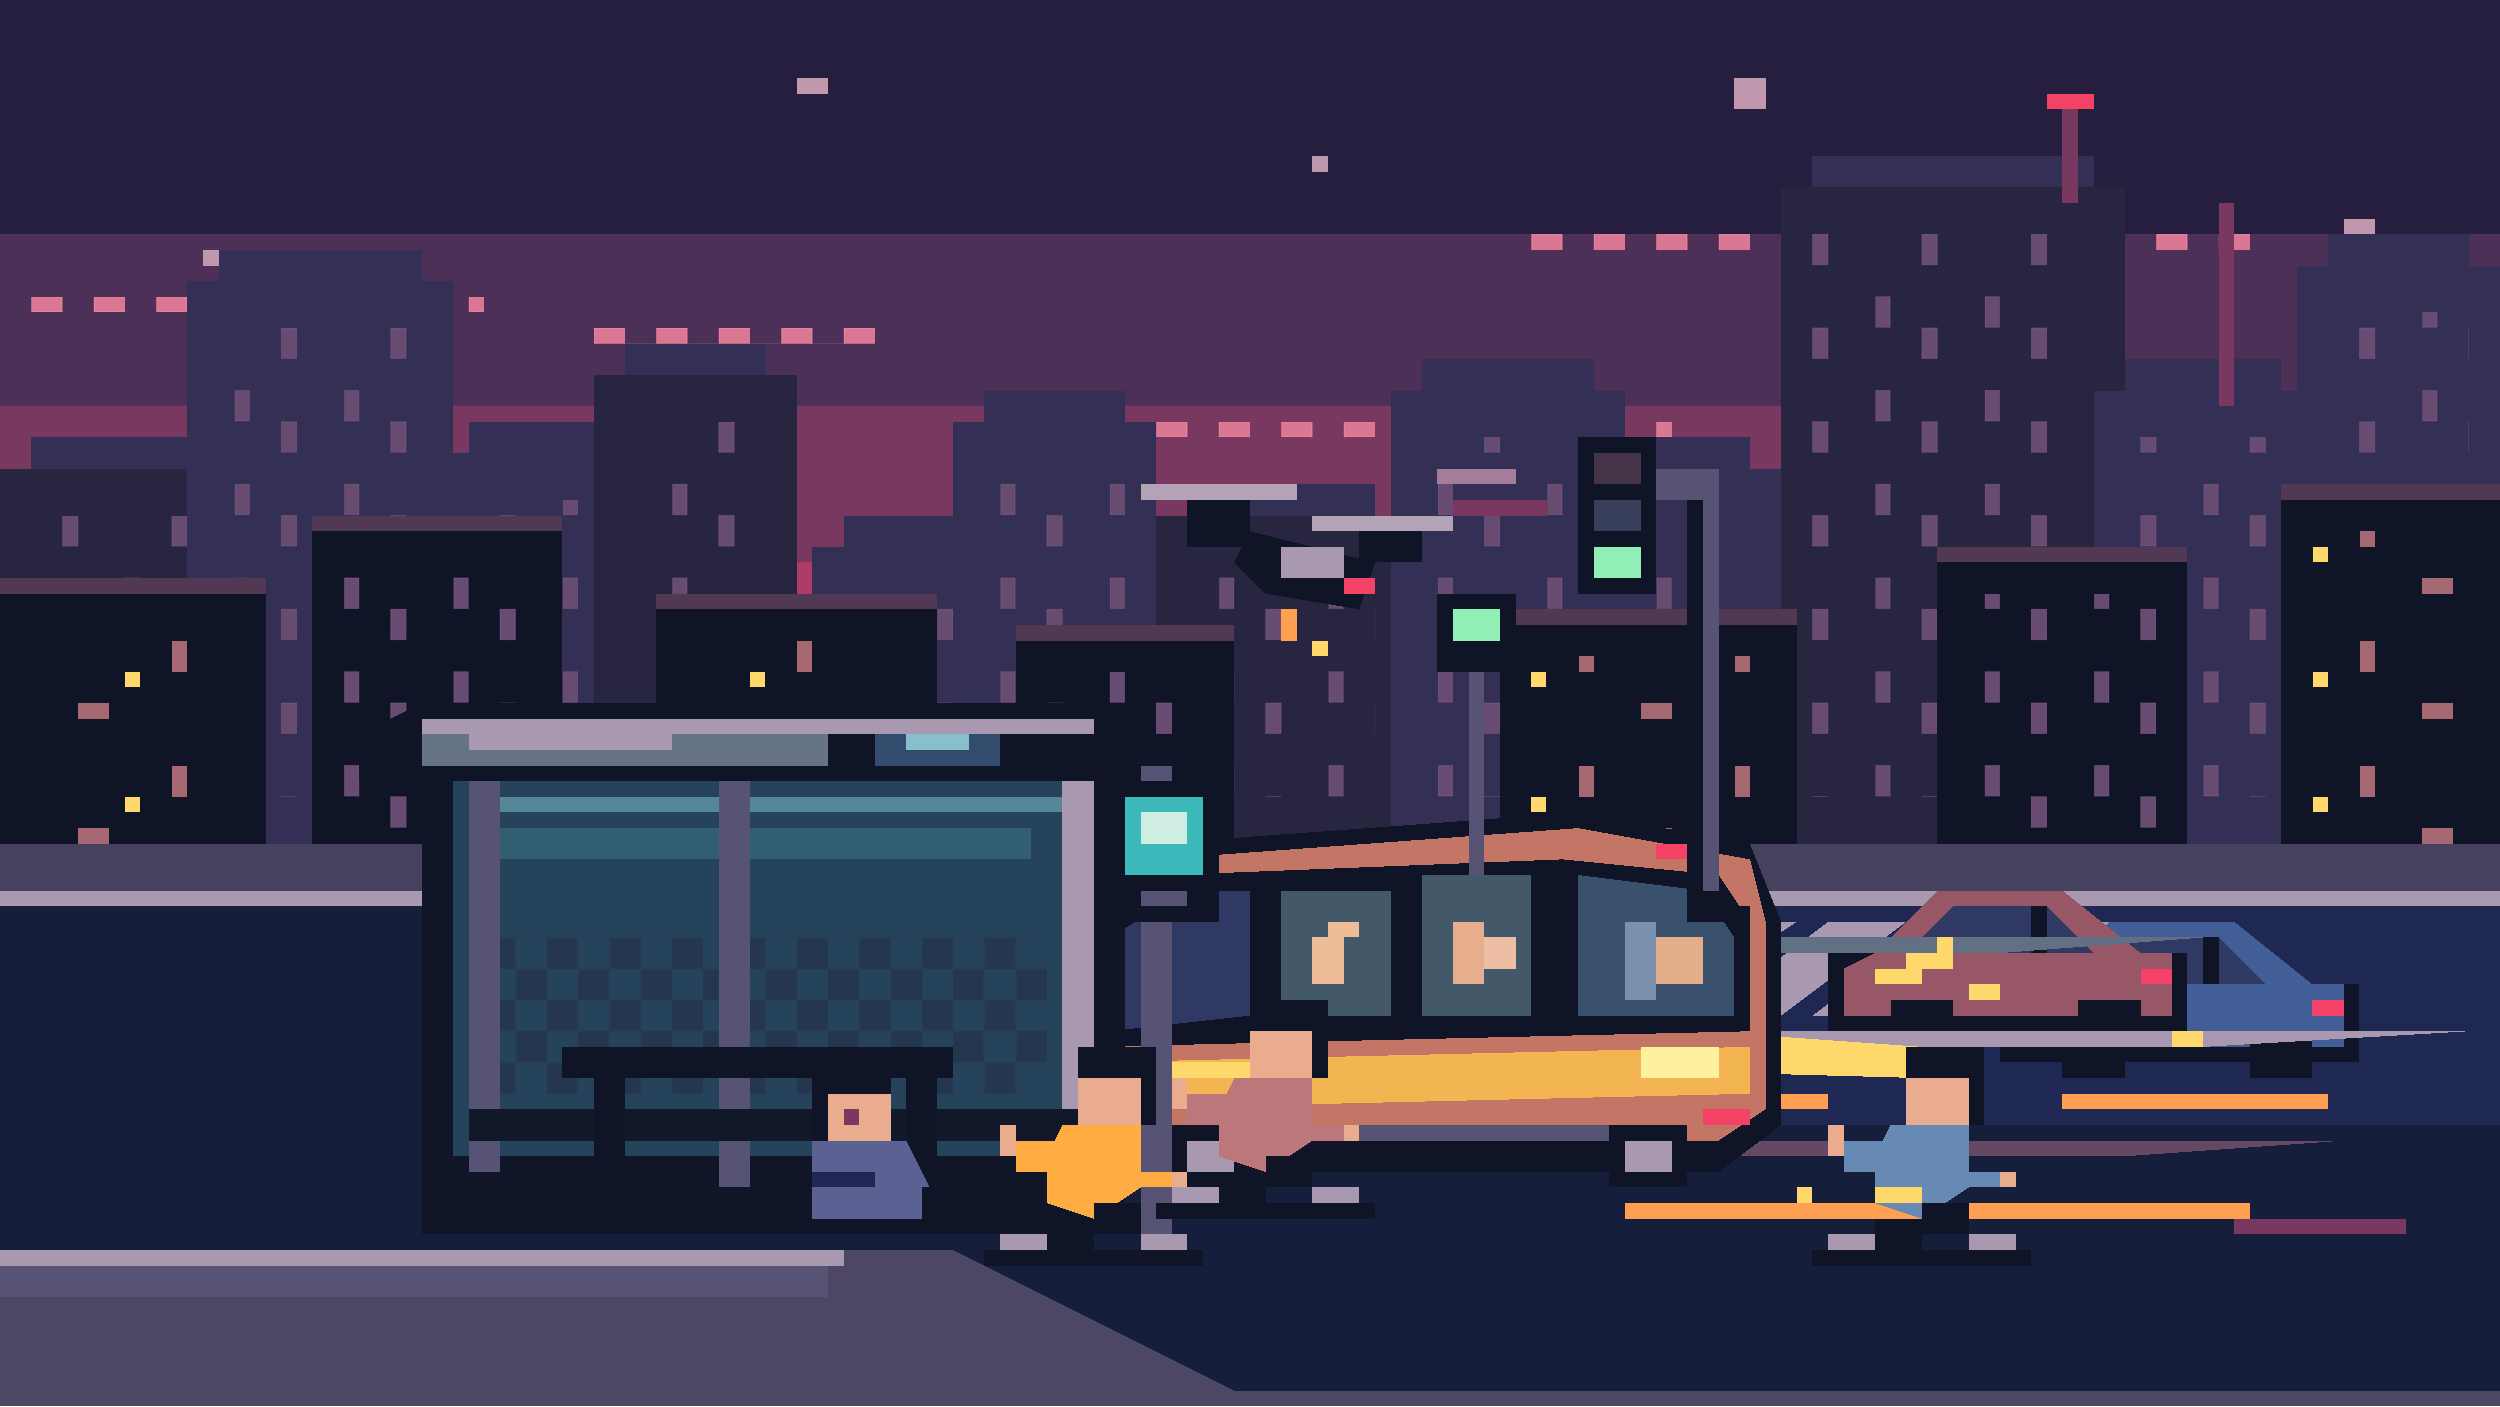
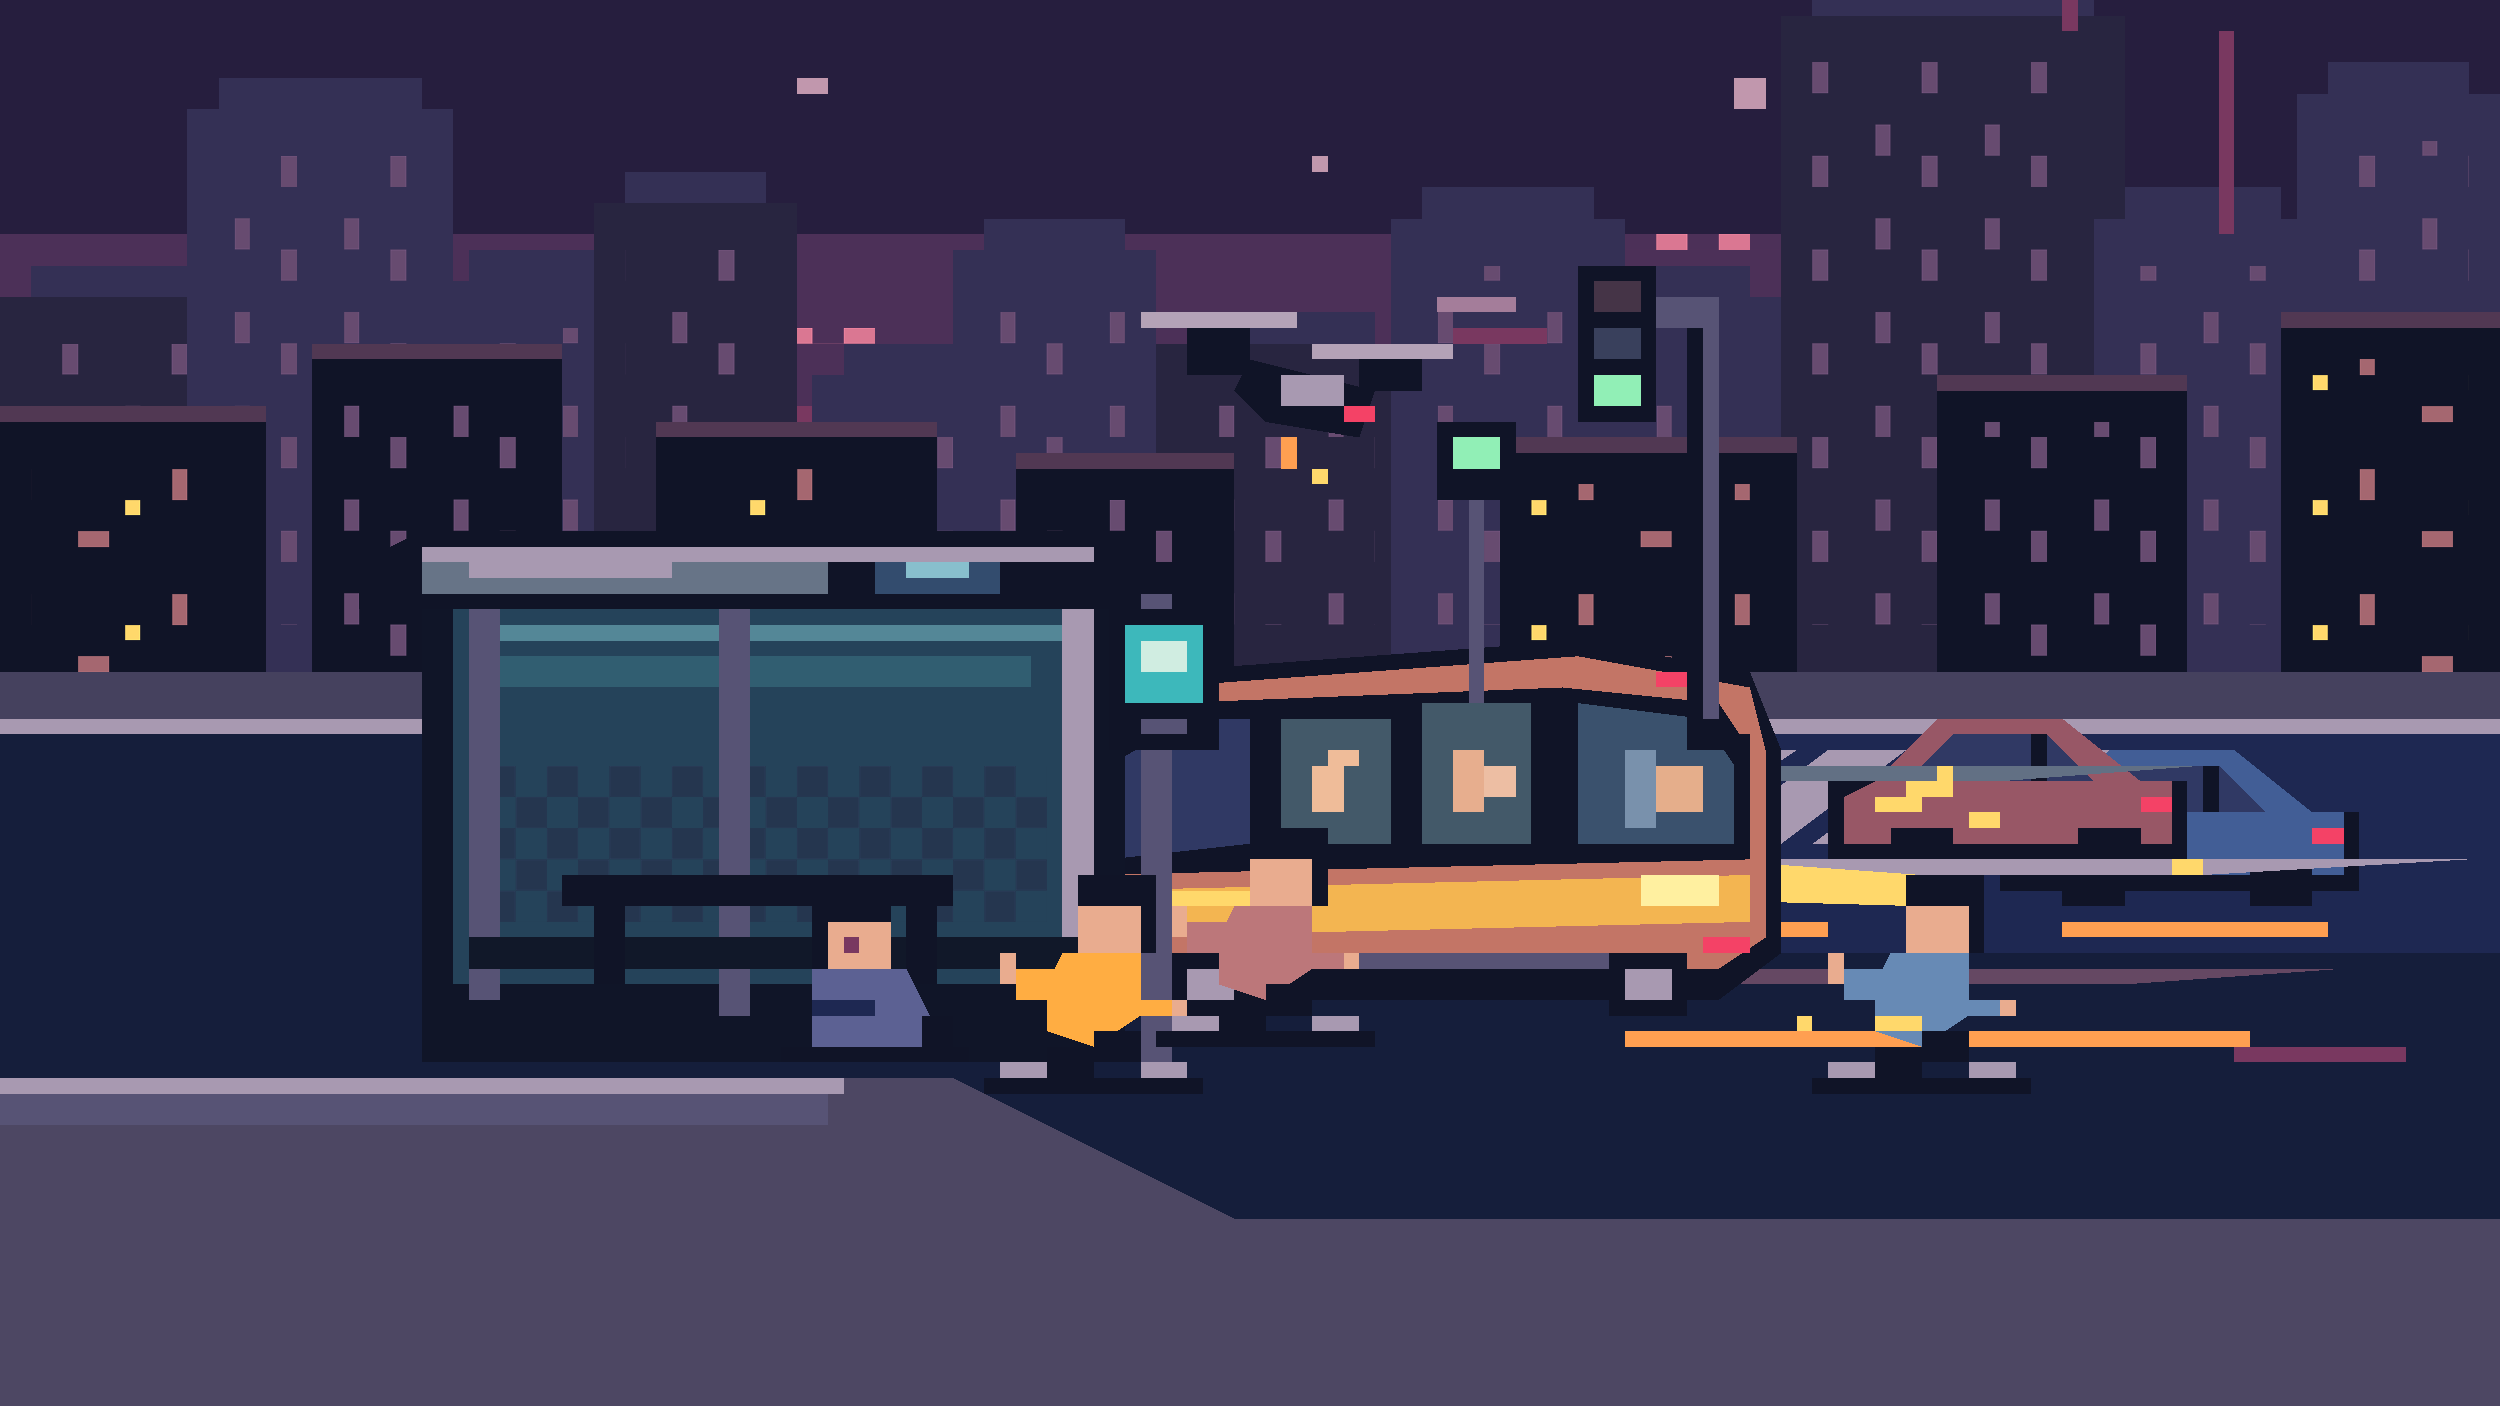
<svg xmlns="http://www.w3.org/2000/svg" width="1600" height="900" viewBox="0 0 160 90" shape-rendering="crispEdges">
  <defs>
    <pattern id="sky-dots" width="4" height="2" patternUnits="userSpaceOnUse">
      <path fill="#da7792" d="M0 0h2v1H0zM2 1h2v1H2z" />
    </pattern>
    <pattern id="distant-windows" width="7" height="6" patternUnits="userSpaceOnUse">
      <path fill="#674b70" d="M1 1h1v2H1zM4 3h1v2H4z" />
    </pattern>
    <pattern id="near-windows" width="10" height="8" patternUnits="userSpaceOnUse">
      <path fill="#a56770" d="M1 1h1v2H1zM5 5h2v1H5z" />
      <path fill="#ffd86b" d="M8 3h1v1H8z" />
    </pattern>
    <pattern id="glass-dots" width="4" height="4" patternUnits="userSpaceOnUse">
      <path fill="#25364f" d="M0 0h2v2H0zM2 2h2v2H2z" />
    </pattern>
  </defs>
  <rect x="0" y="0" width="160" height="15" fill="#261e3e" />
  <rect x="0" y="15" width="160" height="11" fill="#4c3058" />
  <rect x="0" y="26" width="160" height="10" fill="#793860" />
  <rect x="0" y="36" width="160" height="8" fill="#ad3c66" />
  <rect x="0" y="44" width="160" height="8" fill="#f44266" />
  <rect x="0" y="52" width="160" height="6" fill="#ff9f51" />
  <rect x="2" y="19" width="29" height="1" fill="url(#sky-dots)" />
  <rect x="38" y="21" width="18" height="1" fill="url(#sky-dots)" />
  <rect x="98" y="15" width="47" height="1" fill="url(#sky-dots)" />
  <rect x="116" y="31" width="40" height="1" fill="url(#sky-dots)" />
  <rect x="13" y="36" width="26" height="1" fill="url(#sky-dots)" />
  <rect x="69" y="27" width="38" height="1" fill="url(#sky-dots)" />
  <rect x="13" y="16" width="3" height="1" fill="#c197ad" />
  <rect x="51" y="5" width="2" height="1" fill="#c197ad" />
  <rect x="84" y="10" width="1" height="1" fill="#c197ad" />
  <rect x="111" y="5" width="2" height="2" fill="#c197ad" />
  <rect x="150" y="14" width="2" height="1" fill="#c197ad" />
  <rect x="132" y="9" width="1" height="1" fill="#c197ad" />
-   <rect x="2" y="28" width="12" height="2" fill="#343055" />
-   <rect x="0" y="30" width="16" height="24" fill="#282540" />
-   <rect x="2" y="33" width="12" height="18" fill="url(#distant-windows)" />
-   <rect x="14" y="16" width="13" height="2" fill="#343055" />
-   <rect x="12" y="18" width="17" height="36" fill="#343055" />
-   <rect x="14" y="21" width="13" height="30" fill="url(#distant-windows)" />
-   <rect x="30" y="27" width="8" height="2" fill="#343055" />
-   <rect x="28" y="29" width="12" height="25" fill="#343055" />
-   <rect x="30" y="32" width="8" height="19" fill="url(#distant-windows)" />
-   <rect x="40" y="22" width="9" height="2" fill="#343055" />
-   <rect x="38" y="24" width="13" height="30" fill="#282540" />
-   <rect x="40" y="27" width="9" height="24" fill="url(#distant-windows)" />
-   <rect x="54" y="33" width="7" height="2" fill="#343055" />
-   <rect x="52" y="35" width="11" height="19" fill="#343055" />
-   <rect x="54" y="38" width="7" height="13" fill="url(#distant-windows)" />
-   <rect x="63" y="25" width="9" height="2" fill="#343055" />
-   <rect x="61" y="27" width="13" height="27" fill="#343055" />
-   <rect x="63" y="30" width="9" height="21" fill="url(#distant-windows)" />
-   <rect x="76" y="31" width="12" height="2" fill="#343055" />
-   <rect x="74" y="33" width="16" height="21" fill="#282540" />
-   <rect x="76" y="36" width="12" height="15" fill="url(#distant-windows)" />
-   <rect x="91" y="23" width="11" height="2" fill="#343055" />
-   <rect x="89" y="25" width="15" height="29" fill="#343055" />
-   <rect x="91" y="28" width="11" height="23" fill="url(#distant-windows)" />
-   <rect x="105" y="28" width="7" height="2" fill="#343055" />
-   <rect x="103" y="30" width="11" height="24" fill="#343055" />
-   <rect x="105" y="33" width="7" height="18" fill="url(#distant-windows)" />
-   <rect x="116" y="10" width="18" height="2" fill="#343055" />
-   <rect x="114" y="12" width="22" height="42" fill="#282540" />
-   <rect x="116" y="15" width="18" height="36" fill="url(#distant-windows)" />
-   <rect x="136" y="23" width="10" height="2" fill="#343055" />
-   <rect x="134" y="25" width="14" height="29" fill="#343055" />
-   <rect x="136" y="28" width="10" height="23" fill="url(#distant-windows)" />
-   <rect x="149" y="15" width="9" height="2" fill="#343055" />
-   <rect x="147" y="17" width="13" height="37" fill="#343055" />
-   <rect x="149" y="20" width="9" height="31" fill="url(#distant-windows)" />
-   <rect x="0" y="37" width="17" height="20" fill="#101427" />
-   <rect x="2" y="40" width="13" height="14" fill="url(#near-windows)" />
-   <rect x="0" y="37" width="17" height="1" fill="#513853" />
-   <rect x="20" y="33" width="16" height="24" fill="#101427" />
-   <rect x="22" y="36" width="12" height="18" fill="url(#distant-windows)" />
-   <rect x="20" y="33" width="16" height="1" fill="#513853" />
-   <rect x="42" y="38" width="18" height="19" fill="#101427" />
-   <rect x="44" y="41" width="14" height="13" fill="url(#near-windows)" />
-   <rect x="42" y="38" width="18" height="1" fill="#513853" />
-   <rect x="65" y="40" width="14" height="17" fill="#101427" />
-   <rect x="67" y="43" width="10" height="11" fill="url(#distant-windows)" />
-   <rect x="65" y="40" width="14" height="1" fill="#513853" />
-   <rect x="96" y="39" width="19" height="18" fill="#101427" />
-   <rect x="98" y="42" width="15" height="12" fill="url(#near-windows)" />
-   <rect x="96" y="39" width="19" height="1" fill="#513853" />
-   <rect x="124" y="35" width="16" height="22" fill="#101427" />
-   <rect x="126" y="38" width="12" height="16" fill="url(#distant-windows)" />
-   <rect x="124" y="35" width="16" height="1" fill="#513853" />
-   <rect x="146" y="31" width="14" height="26" fill="#101427" />
-   <rect x="148" y="34" width="10" height="20" fill="url(#near-windows)" />
-   <rect x="146" y="31" width="14" height="1" fill="#513853" />
-   <rect x="132" y="7" width="1" height="6" fill="#793860" />
-   <rect x="131" y="6" width="3" height="1" fill="#f44266" />
-   <rect x="142" y="13" width="1" height="13" fill="#793860" />
-   <rect x="0" y="54" width="160" height="3" fill="#45415e" />
-   <rect x="0" y="57" width="160" height="1" fill="#a899b1" />
-   <rect x="0" y="58" width="160" height="23" fill="#1e2852" />
-   <polygon points="0,58 54,58 92,72 160,72 160,90 0,90" fill="#151e3b" />
-   <polygon points="0,80 61,80 79,89 160,89 160,90 0,90" fill="#4d4763" />
-   <rect x="0" y="80" width="54" height="1" fill="#a899b1" />
-   <rect x="0" y="81" width="53" height="2" fill="#575375" />
-   <polygon points="110,59 115,59 106,65 101,65" fill="#a899b1" />
-   <polygon points="117,59 122,59 114,65 109,65" fill="#a899b1" />
-   <polygon points="124,59 129,59 121,65 116,65" fill="#a899b1" />
-   <polygon points="131,59 136,59 129,65 124,65" fill="#a899b1" />
-   <polygon points="138,59 143,59 137,65 132,65" fill="#a899b1" />
-   <rect x="97" y="70" width="20" height="1" fill="#ff9f51" />
-   <rect x="132" y="70" width="17" height="1" fill="#ff9f51" />
-   <rect x="143" y="78" width="11" height="1" fill="#793860" />
-   <g transform="translate(128 59)">
-     <rect x="0" y="4" width="23" height="5" fill="#101427" />
-     <polygon points="3,4 7,0 15,0 20,4 22,4 22,8 1,8 1,5" fill="#425e96" />
-     <polygon points="8,1 14,1 17,4 5,4" fill="#303964" />
-     <rect x="13" y="1" width="1" height="3" fill="#101427" />
-     <rect x="3" y="5" width="3" height="1" fill="#ffd86b" />
-     <rect x="20" y="5" width="2" height="1" fill="#f44266" />
-     <rect x="4" y="7" width="4" height="3" fill="#101427" />
-     <rect x="16" y="7" width="4" height="3" fill="#101427" />
+   <g transform="translate(0 -11)">
+     <rect x="2" y="28" width="12" height="2" fill="#343055" />
+     <rect x="0" y="30" width="16" height="24" fill="#282540" />
+     <rect x="2" y="33" width="12" height="18" fill="url(#distant-windows)" />
+     <rect x="14" y="16" width="13" height="2" fill="#343055" />
+     <rect x="12" y="18" width="17" height="36" fill="#343055" />
+     <rect x="14" y="21" width="13" height="30" fill="url(#distant-windows)" />
+     <rect x="30" y="27" width="8" height="2" fill="#343055" />
+     <rect x="28" y="29" width="12" height="25" fill="#343055" />
+     <rect x="30" y="32" width="8" height="19" fill="url(#distant-windows)" />
+     <rect x="40" y="22" width="9" height="2" fill="#343055" />
+     <rect x="38" y="24" width="13" height="30" fill="#282540" />
+     <rect x="40" y="27" width="9" height="24" fill="url(#distant-windows)" />
+     <rect x="54" y="33" width="7" height="2" fill="#343055" />
+     <rect x="52" y="35" width="11" height="19" fill="#343055" />
+     <rect x="54" y="38" width="7" height="13" fill="url(#distant-windows)" />
+     <rect x="63" y="25" width="9" height="2" fill="#343055" />
+     <rect x="61" y="27" width="13" height="27" fill="#343055" />
+     <rect x="63" y="30" width="9" height="21" fill="url(#distant-windows)" />
+     <rect x="76" y="31" width="12" height="2" fill="#343055" />
+     <rect x="74" y="33" width="16" height="21" fill="#282540" />
+     <rect x="76" y="36" width="12" height="15" fill="url(#distant-windows)" />
+     <rect x="91" y="23" width="11" height="2" fill="#343055" />
+     <rect x="89" y="25" width="15" height="29" fill="#343055" />
+     <rect x="91" y="28" width="11" height="23" fill="url(#distant-windows)" />
+     <rect x="105" y="28" width="7" height="2" fill="#343055" />
+     <rect x="103" y="30" width="11" height="24" fill="#343055" />
+     <rect x="105" y="33" width="7" height="18" fill="url(#distant-windows)" />
+     <rect x="116" y="10" width="18" height="2" fill="#343055" />
+     <rect x="114" y="12" width="22" height="42" fill="#282540" />
+     <rect x="116" y="15" width="18" height="36" fill="url(#distant-windows)" />
+     <rect x="136" y="23" width="10" height="2" fill="#343055" />
+     <rect x="134" y="25" width="14" height="29" fill="#343055" />
+     <rect x="136" y="28" width="10" height="23" fill="url(#distant-windows)" />
+     <rect x="149" y="15" width="9" height="2" fill="#343055" />
+     <rect x="147" y="17" width="13" height="37" fill="#343055" />
+     <rect x="149" y="20" width="9" height="31" fill="url(#distant-windows)" />
+     <rect x="0" y="37" width="17" height="20" fill="#101427" />
+     <rect x="2" y="40" width="13" height="14" fill="url(#near-windows)" />
+     <rect x="0" y="37" width="17" height="1" fill="#513853" />
+     <rect x="20" y="33" width="16" height="24" fill="#101427" />
+     <rect x="22" y="36" width="12" height="18" fill="url(#distant-windows)" />
+     <rect x="20" y="33" width="16" height="1" fill="#513853" />
+     <rect x="42" y="38" width="18" height="19" fill="#101427" />
+     <rect x="44" y="41" width="14" height="13" fill="url(#near-windows)" />
+     <rect x="42" y="38" width="18" height="1" fill="#513853" />
+     <rect x="65" y="40" width="14" height="17" fill="#101427" />
+     <rect x="67" y="43" width="10" height="11" fill="url(#distant-windows)" />
+     <rect x="65" y="40" width="14" height="1" fill="#513853" />
+     <rect x="96" y="39" width="19" height="18" fill="#101427" />
+     <rect x="98" y="42" width="15" height="12" fill="url(#near-windows)" />
+     <rect x="96" y="39" width="19" height="1" fill="#513853" />
+     <rect x="124" y="35" width="16" height="22" fill="#101427" />
+     <rect x="126" y="38" width="12" height="16" fill="url(#distant-windows)" />
+     <rect x="124" y="35" width="16" height="1" fill="#513853" />
+     <rect x="146" y="31" width="14" height="26" fill="#101427" />
+     <rect x="148" y="34" width="10" height="20" fill="url(#near-windows)" />
+     <rect x="146" y="31" width="14" height="1" fill="#513853" />
+     <rect x="132" y="7" width="1" height="6" fill="#793860" />
+     <rect x="131" y="6" width="3" height="1" fill="#f44266" />
+     <rect x="142" y="13" width="1" height="13" fill="#793860" />
+     <rect x="0" y="54" width="160" height="3" fill="#45415e" />
+     <rect x="0" y="57" width="160" height="1" fill="#a899b1" />
+     <rect x="0" y="58" width="160" height="23" fill="#1e2852" />
+     <polygon points="0,58 54,58 92,72 160,72 160,90 0,90" fill="#151e3b" />
+     <polygon points="0,80 61,80 79,89 160,89 160,90 0,90" fill="#4d4763" />
+     <rect x="0" y="80" width="54" height="1" fill="#a899b1" />
+     <rect x="0" y="81" width="53" height="2" fill="#575375" />
+     <polygon points="110,59 115,59 106,65 101,65" fill="#a899b1" />
+     <polygon points="117,59 122,59 114,65 109,65" fill="#a899b1" />
+     <polygon points="124,59 129,59 121,65 116,65" fill="#a899b1" />
+     <polygon points="131,59 136,59 129,65 124,65" fill="#a899b1" />
+     <polygon points="138,59 143,59 137,65 132,65" fill="#a899b1" />
+     <rect x="97" y="70" width="20" height="1" fill="#ff9f51" />
+     <rect x="132" y="70" width="17" height="1" fill="#ff9f51" />
+     <rect x="143" y="78" width="11" height="1" fill="#793860" />
+     <g transform="translate(128 59)">
+       <rect x="0" y="4" width="23" height="5" fill="#101427" />
+       <polygon points="3,4 7,0 15,0 20,4 22,4 22,8 1,8 1,5" fill="#425e96" />
+       <polygon points="8,1 14,1 17,4 5,4" fill="#303964" />
+       <rect x="13" y="1" width="1" height="3" fill="#101427" />
+       <rect x="3" y="5" width="3" height="1" fill="#ffd86b" />
+       <rect x="20" y="5" width="2" height="1" fill="#f44266" />
+       <rect x="4" y="7" width="4" height="3" fill="#101427" />
+       <rect x="16" y="7" width="4" height="3" fill="#101427" />
+     </g>
+     <g transform="translate(117 57)">
+       <rect x="0" y="4" width="23" height="5" fill="#101427" />
+       <polygon points="3,4 7,0 15,0 20,4 22,4 22,8 1,8 1,5" fill="#985766" />
+       <polygon points="8,1 14,1 17,4 5,4" fill="#303964" />
+       <rect x="13" y="1" width="1" height="3" fill="#101427" />
+       <rect x="3" y="5" width="3" height="1" fill="#ffd86b" />
+       <rect x="20" y="5" width="2" height="1" fill="#f44266" />
+       <rect x="4" y="7" width="4" height="3" fill="#101427" />
+       <rect x="16" y="7" width="4" height="3" fill="#101427" />
+     </g>
+     <polygon points="95,60 141,60 128,61 103,61" fill="#627084" />
+     <polygon points="99,66 158,66 141,67 108,67" fill="#a899b1" />
+     <polygon points="93,73 150,73 136,74 95,74" fill="#654863" />
+     <polygon points="67,63 123,67 123,69 87,68" fill="#ffd86b" />
+     <rect x="104" y="77" width="40" height="1" fill="#ff9f51" />
+     <rect x="51" y="75" width="23" height="1" fill="#f44266" />
+     <g transform="translate(69 52)">
+       <polygon points="0,6 5,2 32,0 43,2 45,7 45,20 41,23 4,23 0,19" fill="#101427" />
+       <polygon points="1,7 5,3 32,1 43,3 44,7 44,19 41,21 3,21 1,18" fill="#c37566" />
+       <polygon points="1,7 6,4 31,3 41,4 43,7 43,14 1,15" fill="#101427" />
+       <polygon points="2,8 7,5 11,5 11,13 2,14" fill="#303964" />
+       <rect x="13" y="5" width="7" height="8" fill="#435969" />
+       <rect x="22" y="4" width="7" height="9" fill="#435969" />
+       <polygon points="32,4 40,5 42,8 42,13 32,13" fill="#3a516d" />
+       <rect x="15" y="8" width="2" height="3" fill="#efbc99" />
+       <rect x="16" y="7" width="2" height="1" fill="#efbc99" />
+       <rect x="24" y="7" width="2" height="4" fill="#e7ae8e" />
+       <rect x="26" y="8" width="2" height="2" fill="#edbea3" />
+       <rect x="35" y="7" width="2" height="5" fill="#7991ac" />
+       <rect x="37" y="8" width="3" height="3" fill="#e5ae8b" />
+       <polygon points="1,16 43,15 43,18 1,19" fill="#f3b551" />
+       <rect x="4" y="16" width="12" height="1" fill="#ffd86b" />
+       <rect x="36" y="15" width="5" height="2" fill="#fff0a0" />
+       <rect x="40" y="19" width="3" height="1" fill="#f44266" />
+       <rect x="16" y="20" width="18" height="1" fill="#575375" />
+       <rect x="6" y="20" width="5" height="4" fill="#101427" />
+       <rect x="34" y="20" width="5" height="4" fill="#101427" />
+       <rect x="7" y="21" width="3" height="2" fill="#a899b1" />
+       <rect x="35" y="21" width="3" height="2" fill="#a899b1" />
+       <rect x="37" y="2" width="4" height="1" fill="#f44266" />
+     </g>
+     <g transform="translate(27 44)">
+       <rect x="0" y="2" width="45" height="33" fill="#101528" />
+       <rect x="2" y="6" width="41" height="24" fill="#25435a" />
+       <rect x="4" y="7" width="38" height="1" fill="#548797" />
+       <rect x="4" y="9" width="35" height="2" fill="#315e71" />
+       <rect x="4" y="16" width="36" height="10" fill="url(#glass-dots)" />
+       <rect x="3" y="4" width="2" height="27" fill="#575375" />
+       <rect x="19" y="5" width="2" height="27" fill="#575375" />
+       <rect x="41" y="5" width="2" height="28" fill="#a899b1" />
+       <rect x="3" y="27" width="39" height="2" fill="#111829" />
+       <rect x="9" y="23" width="25" height="2" fill="#101427" />
+       <rect x="11" y="25" width="2" height="5" fill="#101427" />
+       <rect x="31" y="25" width="2" height="5" fill="#101427" />
+       <polygon points="0,1 44,1 47,4 47,6 -4,6 -4,3" fill="#101427" />
+       <rect x="0" y="2" width="43" height="1" fill="#a899b1" />
+       <rect x="0" y="3" width="26" height="2" fill="#677487" />
+       <rect x="3" y="3" width="13" height="1" fill="#a899b1" />
+       <rect x="29" y="3" width="8" height="2" fill="#334c6e" />
+       <rect x="31" y="3" width="4" height="1" fill="#88bfcd" />
+       <rect x="46" y="5" width="2" height="32" fill="#575375" />
+       <rect x="44" y="6" width="7" height="9" fill="#101427" />
+       <rect x="45" y="7" width="5" height="5" fill="#3db8bb" />
+       <rect x="46" y="8" width="3" height="2" fill="#d0ede1" />
+       <rect x="46" y="13" width="3" height="1" fill="#575375" />
+       <rect x="44" y="36" width="6" height="1" fill="#101427" />
+     </g>
+     <rect x="108" y="30" width="2" height="28" fill="#101427" />,<rect x="109" y="32" width="1" height="25" fill="#575375" />,<rect x="101" y="30" width="9" height="2" fill="#575375" />,<rect x="101" y="28" width="5" height="10" fill="#101427" />,<rect x="102" y="29" width="3" height="2" fill="#453447" />,<rect x="102" y="32" width="3" height="2" fill="#39405c" />,<rect x="102" y="35" width="3" height="2" fill="#91efb6" />,<rect x="94" y="40" width="1" height="16" fill="#575375" />,<rect x="92" y="38" width="5" height="5" fill="#101427" />,<rect x="93" y="39" width="3" height="2" fill="#91efb6" />,<rect x="108" y="58" width="4" height="1" fill="#101427" />
+     <g transform="translate(52 68)">
+       <rect x="-2" y="10" width="12" height="1" fill="#101427" />
+       <rect x="0" y="1" width="5" height="5" fill="#101427" />
+       <rect x="1" y="2" width="4" height="3" fill="#e9ac8f" />
+       <rect x="2" y="3" width="1" height="1" fill="#793860" />
+       <polygon points="0,5 6,5 8,9 9,9 9,10 0,10" fill="#5c6193" />
+       <rect x="0" y="7" width="4" height="1" fill="#1e2852" />
+       <rect x="7" y="8" width="2" height="2" fill="#101427" />
+     </g>
+     <g transform="translate(66 67)">
+       <rect x="-3" y="13" width="14" height="1" fill="#101427" />
+       <rect x="3" y="0" width="5" height="5" fill="#101427" />
+       <rect x="3" y="2" width="4" height="3" fill="#e9ac8f" />
+       <polygon points="2,5 7,5 7,9 4,11 1,10 1,7" fill="#ffad42" />
+       <rect x="-1" y="6" width="3" height="2" fill="#ffad42" />
+       <rect x="-2" y="5" width="1" height="2" fill="#e9ac8f" />
+       <rect x="7" y="8" width="3" height="1" fill="#ffad42" />
+       <rect x="9" y="8" width="1" height="1" fill="#e9ac8f" />
+       <rect x="1" y="11" width="3" height="2" fill="#101427" />
+       <rect x="-2" y="12" width="3" height="1" fill="#a899b1" />
+       <rect x="4" y="10" width="3" height="2" fill="#101427" />
+       <rect x="7" y="12" width="3" height="1" fill="#a899b1" />
+     </g>
+     <g transform="translate(77 64)">
+       <rect x="-3" y="13" width="14" height="1" fill="#101427" />
+       <rect x="3" y="0" width="5" height="5" fill="#101427" />
+       <rect x="3" y="2" width="4" height="3" fill="#e9ac8f" />
+       <polygon points="2,5 7,5 7,9 4,11 1,10 1,7" fill="#bc777a" />
+       <rect x="-1" y="6" width="3" height="2" fill="#bc777a" />
+       <rect x="-2" y="5" width="1" height="2" fill="#e9ac8f" />
+       <rect x="7" y="8" width="3" height="1" fill="#bc777a" />
+       <rect x="9" y="8" width="1" height="1" fill="#e9ac8f" />
+       <rect x="1" y="11" width="3" height="2" fill="#101427" />
+       <rect x="-2" y="12" width="3" height="1" fill="#a899b1" />
+       <rect x="4" y="10" width="3" height="2" fill="#101427" />
+       <rect x="7" y="12" width="3" height="1" fill="#a899b1" />
+     </g>
+     <g transform="translate(119 67)">
+       <rect x="-3" y="13" width="14" height="1" fill="#101427" />
+       <rect x="3" y="0" width="5" height="5" fill="#101427" />
+       <rect x="3" y="2" width="4" height="3" fill="#e9ac8f" />
+       <polygon points="2,5 7,5 7,9 4,11 1,10 1,7" fill="#678ab5" />
+       <rect x="-1" y="6" width="3" height="2" fill="#678ab5" />
+       <rect x="-2" y="5" width="1" height="2" fill="#e9ac8f" />
+       <rect x="7" y="8" width="3" height="1" fill="#678ab5" />
+       <rect x="9" y="8" width="1" height="1" fill="#e9ac8f" />
+       <rect x="1" y="11" width="3" height="2" fill="#101427" />
+       <rect x="-2" y="12" width="3" height="1" fill="#a899b1" />
+       <rect x="4" y="10" width="3" height="2" fill="#101427" />
+       <rect x="7" y="12" width="3" height="1" fill="#a899b1" />
+     </g>
+     <rect x="122" y="61" width="2" height="1" fill="#ffd86b" />
+     <rect x="124" y="60" width="1" height="2" fill="#ffd86b" />
+     <rect x="126" y="63" width="2" height="1" fill="#ffd86b" />
+     <rect x="115" y="76" width="1" height="1" fill="#ffd86b" />
+     <rect x="120" y="76" width="3" height="1" fill="#ffd86b" />
+     <rect x="139" y="66" width="2" height="1" fill="#ffd86b" />
+     <g transform="translate(80 32)">
+       <rect x="-7" y="-1" width="10" height="1" fill="#b4a2b7" />
+       <rect x="4" y="1" width="9" height="1" fill="#b4a2b7" />
+       <rect x="-4" y="0" width="4" height="3" fill="#101427" />
+       <rect x="7" y="2" width="4" height="2" fill="#101427" />
+       <polygon points="0,2 8,4 7,7 1,6 -1,4" fill="#101427" />
+       <rect x="2" y="3" width="4" height="2" fill="#a899b1" />
+       <rect x="6" y="5" width="2" height="1" fill="#f44266" />
+       <rect x="2" y="7" width="1" height="2" fill="#ff9f51" />
+       <rect x="4" y="9" width="1" height="1" fill="#ffd86b" />
+       <rect x="12" y="-2" width="5" height="1" fill="#a47d9a" />
+       <rect x="13" y="0" width="6" height="1" fill="#793860" />
+     </g>
  </g>
-   <g transform="translate(117 57)">
-     <rect x="0" y="4" width="23" height="5" fill="#101427" />
-     <polygon points="3,4 7,0 15,0 20,4 22,4 22,8 1,8 1,5" fill="#985766" />
-     <polygon points="8,1 14,1 17,4 5,4" fill="#303964" />
-     <rect x="13" y="1" width="1" height="3" fill="#101427" />
-     <rect x="3" y="5" width="3" height="1" fill="#ffd86b" />
-     <rect x="20" y="5" width="2" height="1" fill="#f44266" />
-     <rect x="4" y="7" width="4" height="3" fill="#101427" />
-     <rect x="16" y="7" width="4" height="3" fill="#101427" />
-   </g>
-   <polygon points="95,60 141,60 128,61 103,61" fill="#627084" />
-   <polygon points="99,66 158,66 141,67 108,67" fill="#a899b1" />
-   <polygon points="93,73 150,73 136,74 95,74" fill="#654863" />
-   <polygon points="67,63 123,67 123,69 87,68" fill="#ffd86b" />
-   <rect x="104" y="77" width="40" height="1" fill="#ff9f51" />
-   <rect x="51" y="75" width="23" height="1" fill="#f44266" />
-   <g transform="translate(69 52)">
-     <polygon points="0,6 5,2 32,0 43,2 45,7 45,20 41,23 4,23 0,19" fill="#101427" />
-     <polygon points="1,7 5,3 32,1 43,3 44,7 44,19 41,21 3,21 1,18" fill="#c37566" />
-     <polygon points="1,7 6,4 31,3 41,4 43,7 43,14 1,15" fill="#101427" />
-     <polygon points="2,8 7,5 11,5 11,13 2,14" fill="#303964" />
-     <rect x="13" y="5" width="7" height="8" fill="#435969" />
-     <rect x="22" y="4" width="7" height="9" fill="#435969" />
-     <polygon points="32,4 40,5 42,8 42,13 32,13" fill="#3a516d" />
-     <rect x="15" y="8" width="2" height="3" fill="#efbc99" />
-     <rect x="16" y="7" width="2" height="1" fill="#efbc99" />
-     <rect x="24" y="7" width="2" height="4" fill="#e7ae8e" />
-     <rect x="26" y="8" width="2" height="2" fill="#edbea3" />
-     <rect x="35" y="7" width="2" height="5" fill="#7991ac" />
-     <rect x="37" y="8" width="3" height="3" fill="#e5ae8b" />
-     <polygon points="1,16 43,15 43,18 1,19" fill="#f3b551" />
-     <rect x="4" y="16" width="12" height="1" fill="#ffd86b" />
-     <rect x="36" y="15" width="5" height="2" fill="#fff0a0" />
-     <rect x="40" y="19" width="3" height="1" fill="#f44266" />
-     <rect x="16" y="20" width="18" height="1" fill="#575375" />
-     <rect x="6" y="20" width="5" height="4" fill="#101427" />
-     <rect x="34" y="20" width="5" height="4" fill="#101427" />
-     <rect x="7" y="21" width="3" height="2" fill="#a899b1" />
-     <rect x="35" y="21" width="3" height="2" fill="#a899b1" />
-     <rect x="37" y="2" width="4" height="1" fill="#f44266" />
-   </g>
-   <g transform="translate(27 44)">
-     <rect x="0" y="2" width="45" height="33" fill="#101528" />
-     <rect x="2" y="6" width="41" height="24" fill="#25435a" />
-     <rect x="4" y="7" width="38" height="1" fill="#548797" />
-     <rect x="4" y="9" width="35" height="2" fill="#315e71" />
-     <rect x="4" y="16" width="36" height="10" fill="url(#glass-dots)" />
-     <rect x="3" y="4" width="2" height="27" fill="#575375" />
-     <rect x="19" y="5" width="2" height="27" fill="#575375" />
-     <rect x="41" y="5" width="2" height="28" fill="#a899b1" />
-     <rect x="3" y="27" width="39" height="2" fill="#111829" />
-     <rect x="9" y="23" width="25" height="2" fill="#101427" />
-     <rect x="11" y="25" width="2" height="5" fill="#101427" />
-     <rect x="31" y="25" width="2" height="5" fill="#101427" />
-     <polygon points="0,1 44,1 47,4 47,6 -4,6 -4,3" fill="#101427" />
-     <rect x="0" y="2" width="43" height="1" fill="#a899b1" />
-     <rect x="0" y="3" width="26" height="2" fill="#677487" />
-     <rect x="3" y="3" width="13" height="1" fill="#a899b1" />
-     <rect x="29" y="3" width="8" height="2" fill="#334c6e" />
-     <rect x="31" y="3" width="4" height="1" fill="#88bfcd" />
-     <rect x="46" y="5" width="2" height="32" fill="#575375" />
-     <rect x="44" y="6" width="7" height="9" fill="#101427" />
-     <rect x="45" y="7" width="5" height="5" fill="#3db8bb" />
-     <rect x="46" y="8" width="3" height="2" fill="#d0ede1" />
-     <rect x="46" y="13" width="3" height="1" fill="#575375" />
-     <rect x="44" y="36" width="6" height="1" fill="#101427" />
-   </g>
-   <rect x="108" y="30" width="2" height="28" fill="#101427" />,<rect x="109" y="32" width="1" height="25" fill="#575375" />,<rect x="101" y="30" width="9" height="2" fill="#575375" />,<rect x="101" y="28" width="5" height="10" fill="#101427" />,<rect x="102" y="29" width="3" height="2" fill="#453447" />,<rect x="102" y="32" width="3" height="2" fill="#39405c" />,<rect x="102" y="35" width="3" height="2" fill="#91efb6" />,<rect x="94" y="40" width="1" height="16" fill="#575375" />,<rect x="92" y="38" width="5" height="5" fill="#101427" />,<rect x="93" y="39" width="3" height="2" fill="#91efb6" />,<rect x="108" y="58" width="4" height="1" fill="#101427" />
-   <g transform="translate(52 68)">
-     <rect x="-2" y="10" width="12" height="1" fill="#101427" />
-     <rect x="0" y="1" width="5" height="5" fill="#101427" />
-     <rect x="1" y="2" width="4" height="3" fill="#e9ac8f" />
-     <rect x="2" y="3" width="1" height="1" fill="#793860" />
-     <polygon points="0,5 6,5 8,9 9,9 9,10 0,10" fill="#5c6193" />
-     <rect x="0" y="7" width="4" height="1" fill="#1e2852" />
-     <rect x="7" y="8" width="2" height="2" fill="#101427" />
-   </g>
-   <g transform="translate(66 67)">
-     <rect x="-3" y="13" width="14" height="1" fill="#101427" />
-     <rect x="3" y="0" width="5" height="5" fill="#101427" />
-     <rect x="3" y="2" width="4" height="3" fill="#e9ac8f" />
-     <polygon points="2,5 7,5 7,9 4,11 1,10 1,7" fill="#ffad42" />
-     <rect x="-1" y="6" width="3" height="2" fill="#ffad42" />
-     <rect x="-2" y="5" width="1" height="2" fill="#e9ac8f" />
-     <rect x="7" y="8" width="3" height="1" fill="#ffad42" />
-     <rect x="9" y="8" width="1" height="1" fill="#e9ac8f" />
-     <rect x="1" y="11" width="3" height="2" fill="#101427" />
-     <rect x="-2" y="12" width="3" height="1" fill="#a899b1" />
-     <rect x="4" y="10" width="3" height="2" fill="#101427" />
-     <rect x="7" y="12" width="3" height="1" fill="#a899b1" />
-   </g>
-   <g transform="translate(77 64)">
-     <rect x="-3" y="13" width="14" height="1" fill="#101427" />
-     <rect x="3" y="0" width="5" height="5" fill="#101427" />
-     <rect x="3" y="2" width="4" height="3" fill="#e9ac8f" />
-     <polygon points="2,5 7,5 7,9 4,11 1,10 1,7" fill="#bc777a" />
-     <rect x="-1" y="6" width="3" height="2" fill="#bc777a" />
-     <rect x="-2" y="5" width="1" height="2" fill="#e9ac8f" />
-     <rect x="7" y="8" width="3" height="1" fill="#bc777a" />
-     <rect x="9" y="8" width="1" height="1" fill="#e9ac8f" />
-     <rect x="1" y="11" width="3" height="2" fill="#101427" />
-     <rect x="-2" y="12" width="3" height="1" fill="#a899b1" />
-     <rect x="4" y="10" width="3" height="2" fill="#101427" />
-     <rect x="7" y="12" width="3" height="1" fill="#a899b1" />
-   </g>
-   <g transform="translate(119 67)">
-     <rect x="-3" y="13" width="14" height="1" fill="#101427" />
-     <rect x="3" y="0" width="5" height="5" fill="#101427" />
-     <rect x="3" y="2" width="4" height="3" fill="#e9ac8f" />
-     <polygon points="2,5 7,5 7,9 4,11 1,10 1,7" fill="#678ab5" />
-     <rect x="-1" y="6" width="3" height="2" fill="#678ab5" />
-     <rect x="-2" y="5" width="1" height="2" fill="#e9ac8f" />
-     <rect x="7" y="8" width="3" height="1" fill="#678ab5" />
-     <rect x="9" y="8" width="1" height="1" fill="#e9ac8f" />
-     <rect x="1" y="11" width="3" height="2" fill="#101427" />
-     <rect x="-2" y="12" width="3" height="1" fill="#a899b1" />
-     <rect x="4" y="10" width="3" height="2" fill="#101427" />
-     <rect x="7" y="12" width="3" height="1" fill="#a899b1" />
-   </g>
-   <rect x="122" y="61" width="2" height="1" fill="#ffd86b" />
-   <rect x="124" y="60" width="1" height="2" fill="#ffd86b" />
-   <rect x="126" y="63" width="2" height="1" fill="#ffd86b" />
-   <rect x="115" y="76" width="1" height="1" fill="#ffd86b" />
-   <rect x="120" y="76" width="3" height="1" fill="#ffd86b" />
-   <rect x="139" y="66" width="2" height="1" fill="#ffd86b" />
-   <g transform="translate(80 32)">
-     <rect x="-7" y="-1" width="10" height="1" fill="#b4a2b7" />
-     <rect x="4" y="1" width="9" height="1" fill="#b4a2b7" />
-     <rect x="-4" y="0" width="4" height="3" fill="#101427" />
-     <rect x="7" y="2" width="4" height="2" fill="#101427" />
-     <polygon points="0,2 8,4 7,7 1,6 -1,4" fill="#101427" />
-     <rect x="2" y="3" width="4" height="2" fill="#a899b1" />
-     <rect x="6" y="5" width="2" height="1" fill="#f44266" />
-     <rect x="2" y="7" width="1" height="2" fill="#ff9f51" />
-     <rect x="4" y="9" width="1" height="1" fill="#ffd86b" />
-     <rect x="12" y="-2" width="5" height="1" fill="#a47d9a" />
-     <rect x="13" y="0" width="6" height="1" fill="#793860" />
-   </g>
+   <rect x="0" y="79" width="160" height="11" fill="#4d4763" />
</svg>
